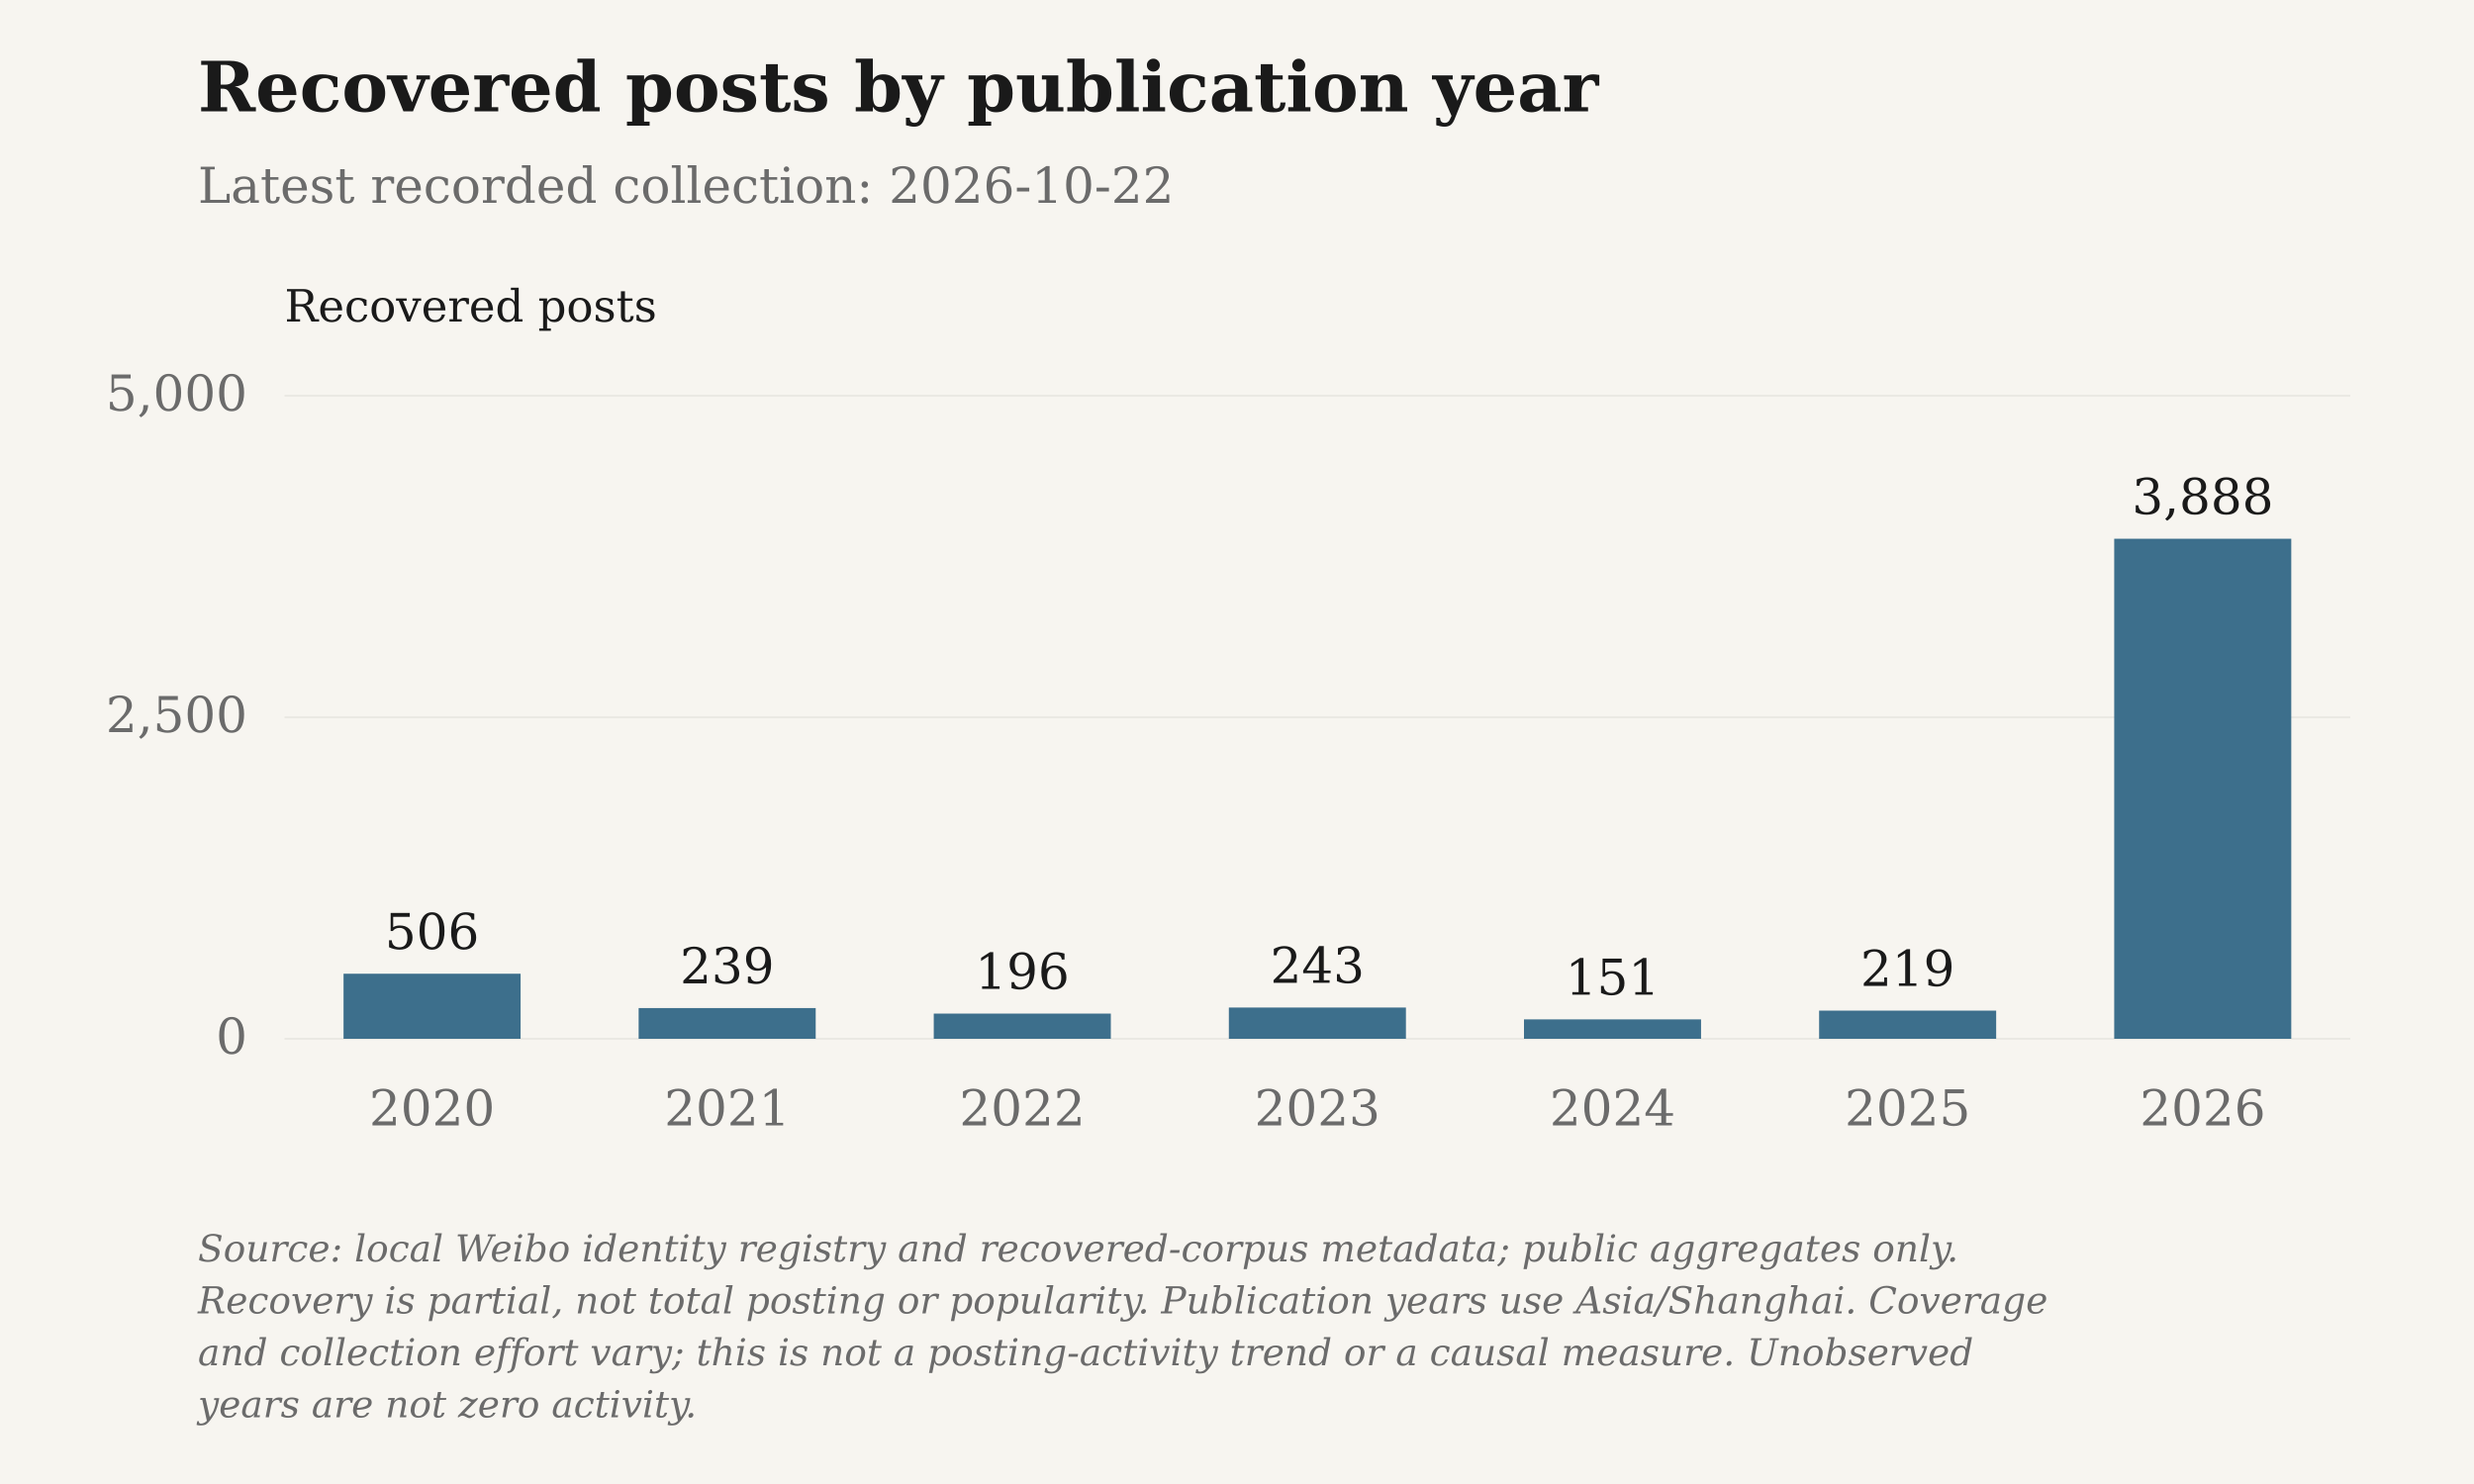
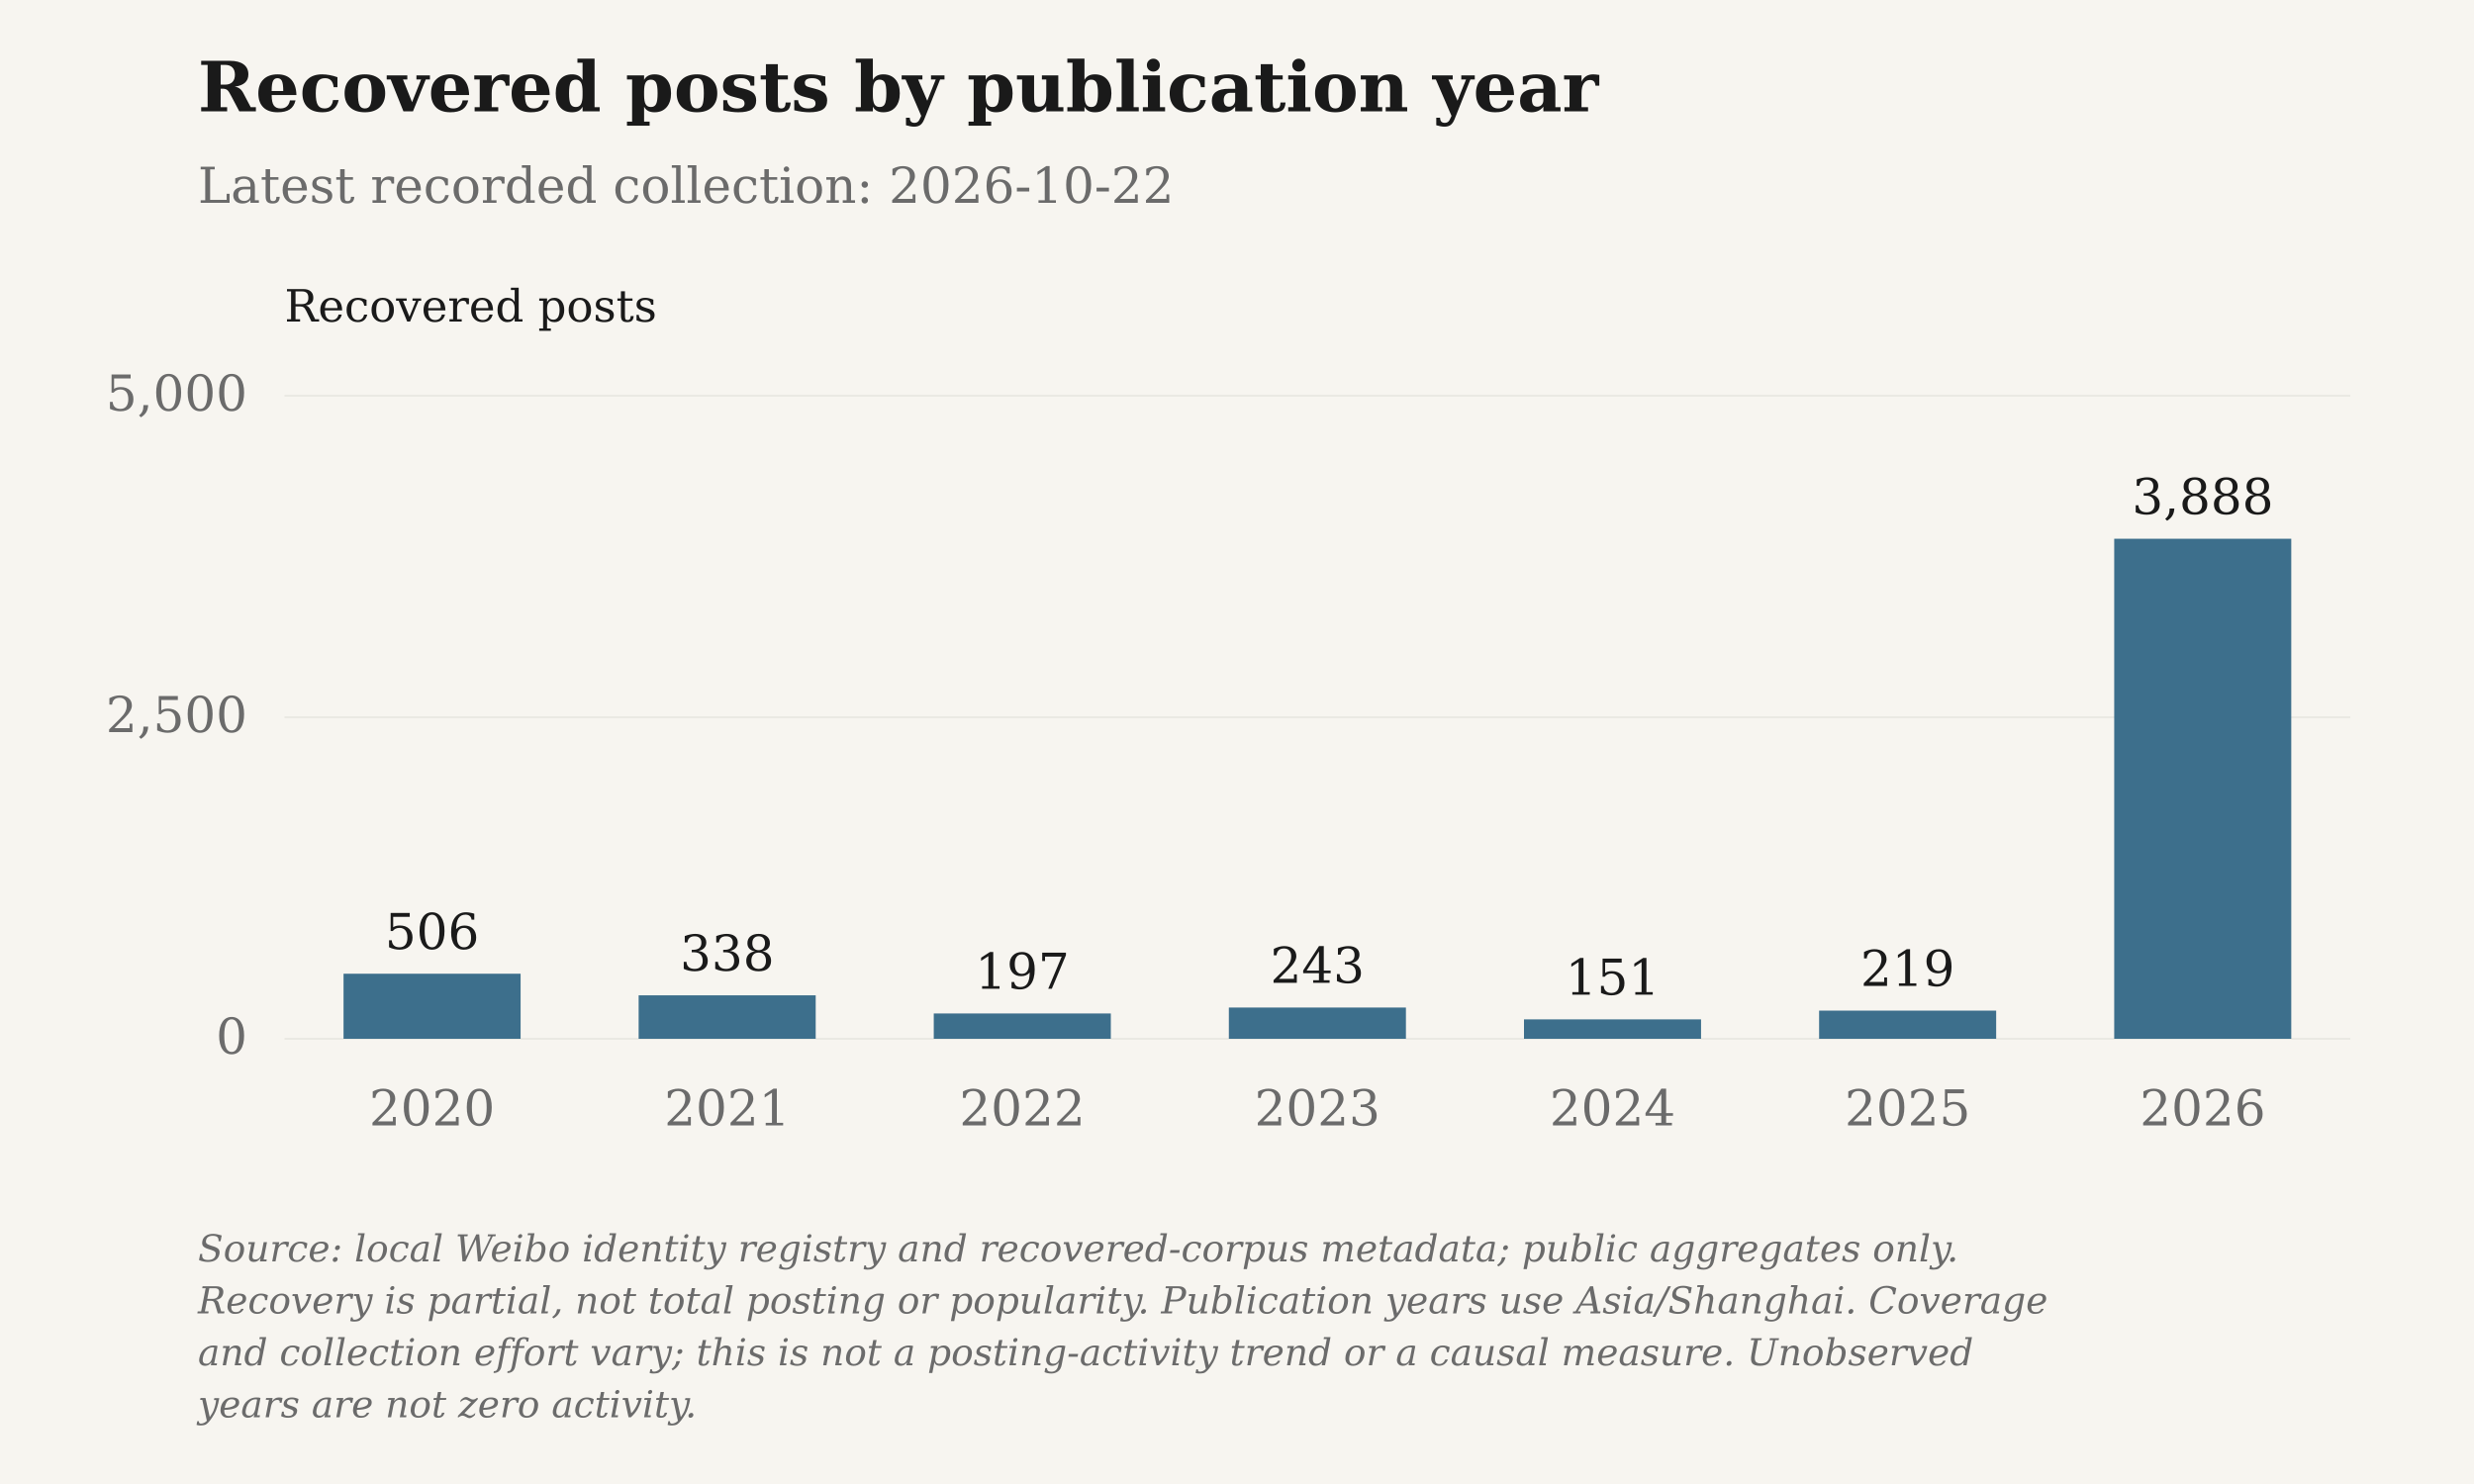
<svg xmlns="http://www.w3.org/2000/svg" viewBox="0 0 1000 600" role="img" aria-label="Recovered posts by publication year">
  <rect class="chart-background" width="1000" height="600" fill="#F7F5F0" />
  <g font-family="DejaVu Serif, Georgia, 'Times New Roman', serif" font-size="20" fill="#6B6B6B">
    <text x="80" y="45" font-size="28" font-weight="bold" fill="#1A1A1A">Recovered posts by publication year</text>
    <text x="80" y="82">Latest recorded collection: 2026-10-22</text>
    <text class="axis-unit" x="115" y="130" font-size="18" fill="#1A1A1A">Recovered posts</text>
    <path d="M115 420.00H950" stroke="#D6D3CC" stroke-opacity=".6" stroke-width=".5" />
    <text x="100" y="426.00" text-anchor="end">0</text>
    <path d="M115 290.00H950" stroke="#D6D3CC" stroke-opacity=".6" stroke-width=".5" />
    <text x="100" y="296.00" text-anchor="end">2,500</text>
    <path d="M115 160.00H950" stroke="#D6D3CC" stroke-opacity=".6" stroke-width=".5" />
    <text x="100" y="166.00" text-anchor="end">5,000</text>
    <rect class="data-bar" data-label="2020" data-value="506" x="138.86" y="393.69" width="71.57" height="26.31" fill="#3D6F8C" />
    <text x="174.64" y="383.69" text-anchor="middle" fill="#1A1A1A">506</text>
    <text x="174.64" y="455" text-anchor="middle">2020</text>
-     <rect class="data-bar" data-label="2021" data-value="239" x="258.14" y="407.57" width="71.57" height="12.43" fill="#3D6F8C" />
-     <text x="293.93" y="397.57" text-anchor="middle" fill="#1A1A1A">239</text>
+     <rect class="data-bar" data-label="2021" data-value="338" x="258.14" y="402.42" width="71.57" height="17.58" fill="#3D6F8C" />
+     <text x="293.93" y="392.42" text-anchor="middle" fill="#1A1A1A">338</text>
    <text x="293.93" y="455" text-anchor="middle">2021</text>
-     <rect class="data-bar" data-label="2022" data-value="196" x="377.43" y="409.81" width="71.57" height="10.19" fill="#3D6F8C" />
-     <text x="413.21" y="399.81" text-anchor="middle" fill="#1A1A1A">196</text>
+     <rect class="data-bar" data-label="2022" data-value="197" x="377.43" y="409.76" width="71.57" height="10.24" fill="#3D6F8C" />
+     <text x="413.21" y="399.76" text-anchor="middle" fill="#1A1A1A">197</text>
    <text x="413.21" y="455" text-anchor="middle">2022</text>
    <rect class="data-bar" data-label="2023" data-value="243" x="496.71" y="407.36" width="71.57" height="12.64" fill="#3D6F8C" />
    <text x="532.50" y="397.36" text-anchor="middle" fill="#1A1A1A">243</text>
    <text x="532.50" y="455" text-anchor="middle">2023</text>
    <rect class="data-bar" data-label="2024" data-value="151" x="616.00" y="412.15" width="71.57" height="7.85" fill="#3D6F8C" />
    <text x="651.79" y="402.15" text-anchor="middle" fill="#1A1A1A">151</text>
    <text x="651.79" y="455" text-anchor="middle">2024</text>
    <rect class="data-bar" data-label="2025" data-value="219" x="735.29" y="408.61" width="71.57" height="11.39" fill="#3D6F8C" />
    <text x="771.07" y="398.61" text-anchor="middle" fill="#1A1A1A">219</text>
    <text x="771.07" y="455" text-anchor="middle">2025</text>
    <rect class="data-bar" data-label="2026" data-value="3888" x="854.57" y="217.82" width="71.57" height="202.18" fill="#3D6F8C" />
    <text x="890.36" y="207.82" text-anchor="middle" fill="#1A1A1A">3,888</text>
    <text x="890.36" y="455" text-anchor="middle">2026</text>
    <text class="figure-source" x="80" y="510" font-size="15" font-style="italic">Source: local Weibo identity registry and recovered-corpus metadata; public aggregates only.</text>
    <text class="figure-source" x="80" y="531" font-size="15" font-style="italic">Recovery is partial, not total posting or popularity. Publication years use Asia/Shanghai. Coverage</text>
    <text class="figure-source" x="80" y="552" font-size="15" font-style="italic">and collection effort vary; this is not a posting-activity trend or a causal measure. Unobserved</text>
    <text class="figure-source" x="80" y="573" font-size="15" font-style="italic">years are not zero activity.</text>
  </g>
</svg>
